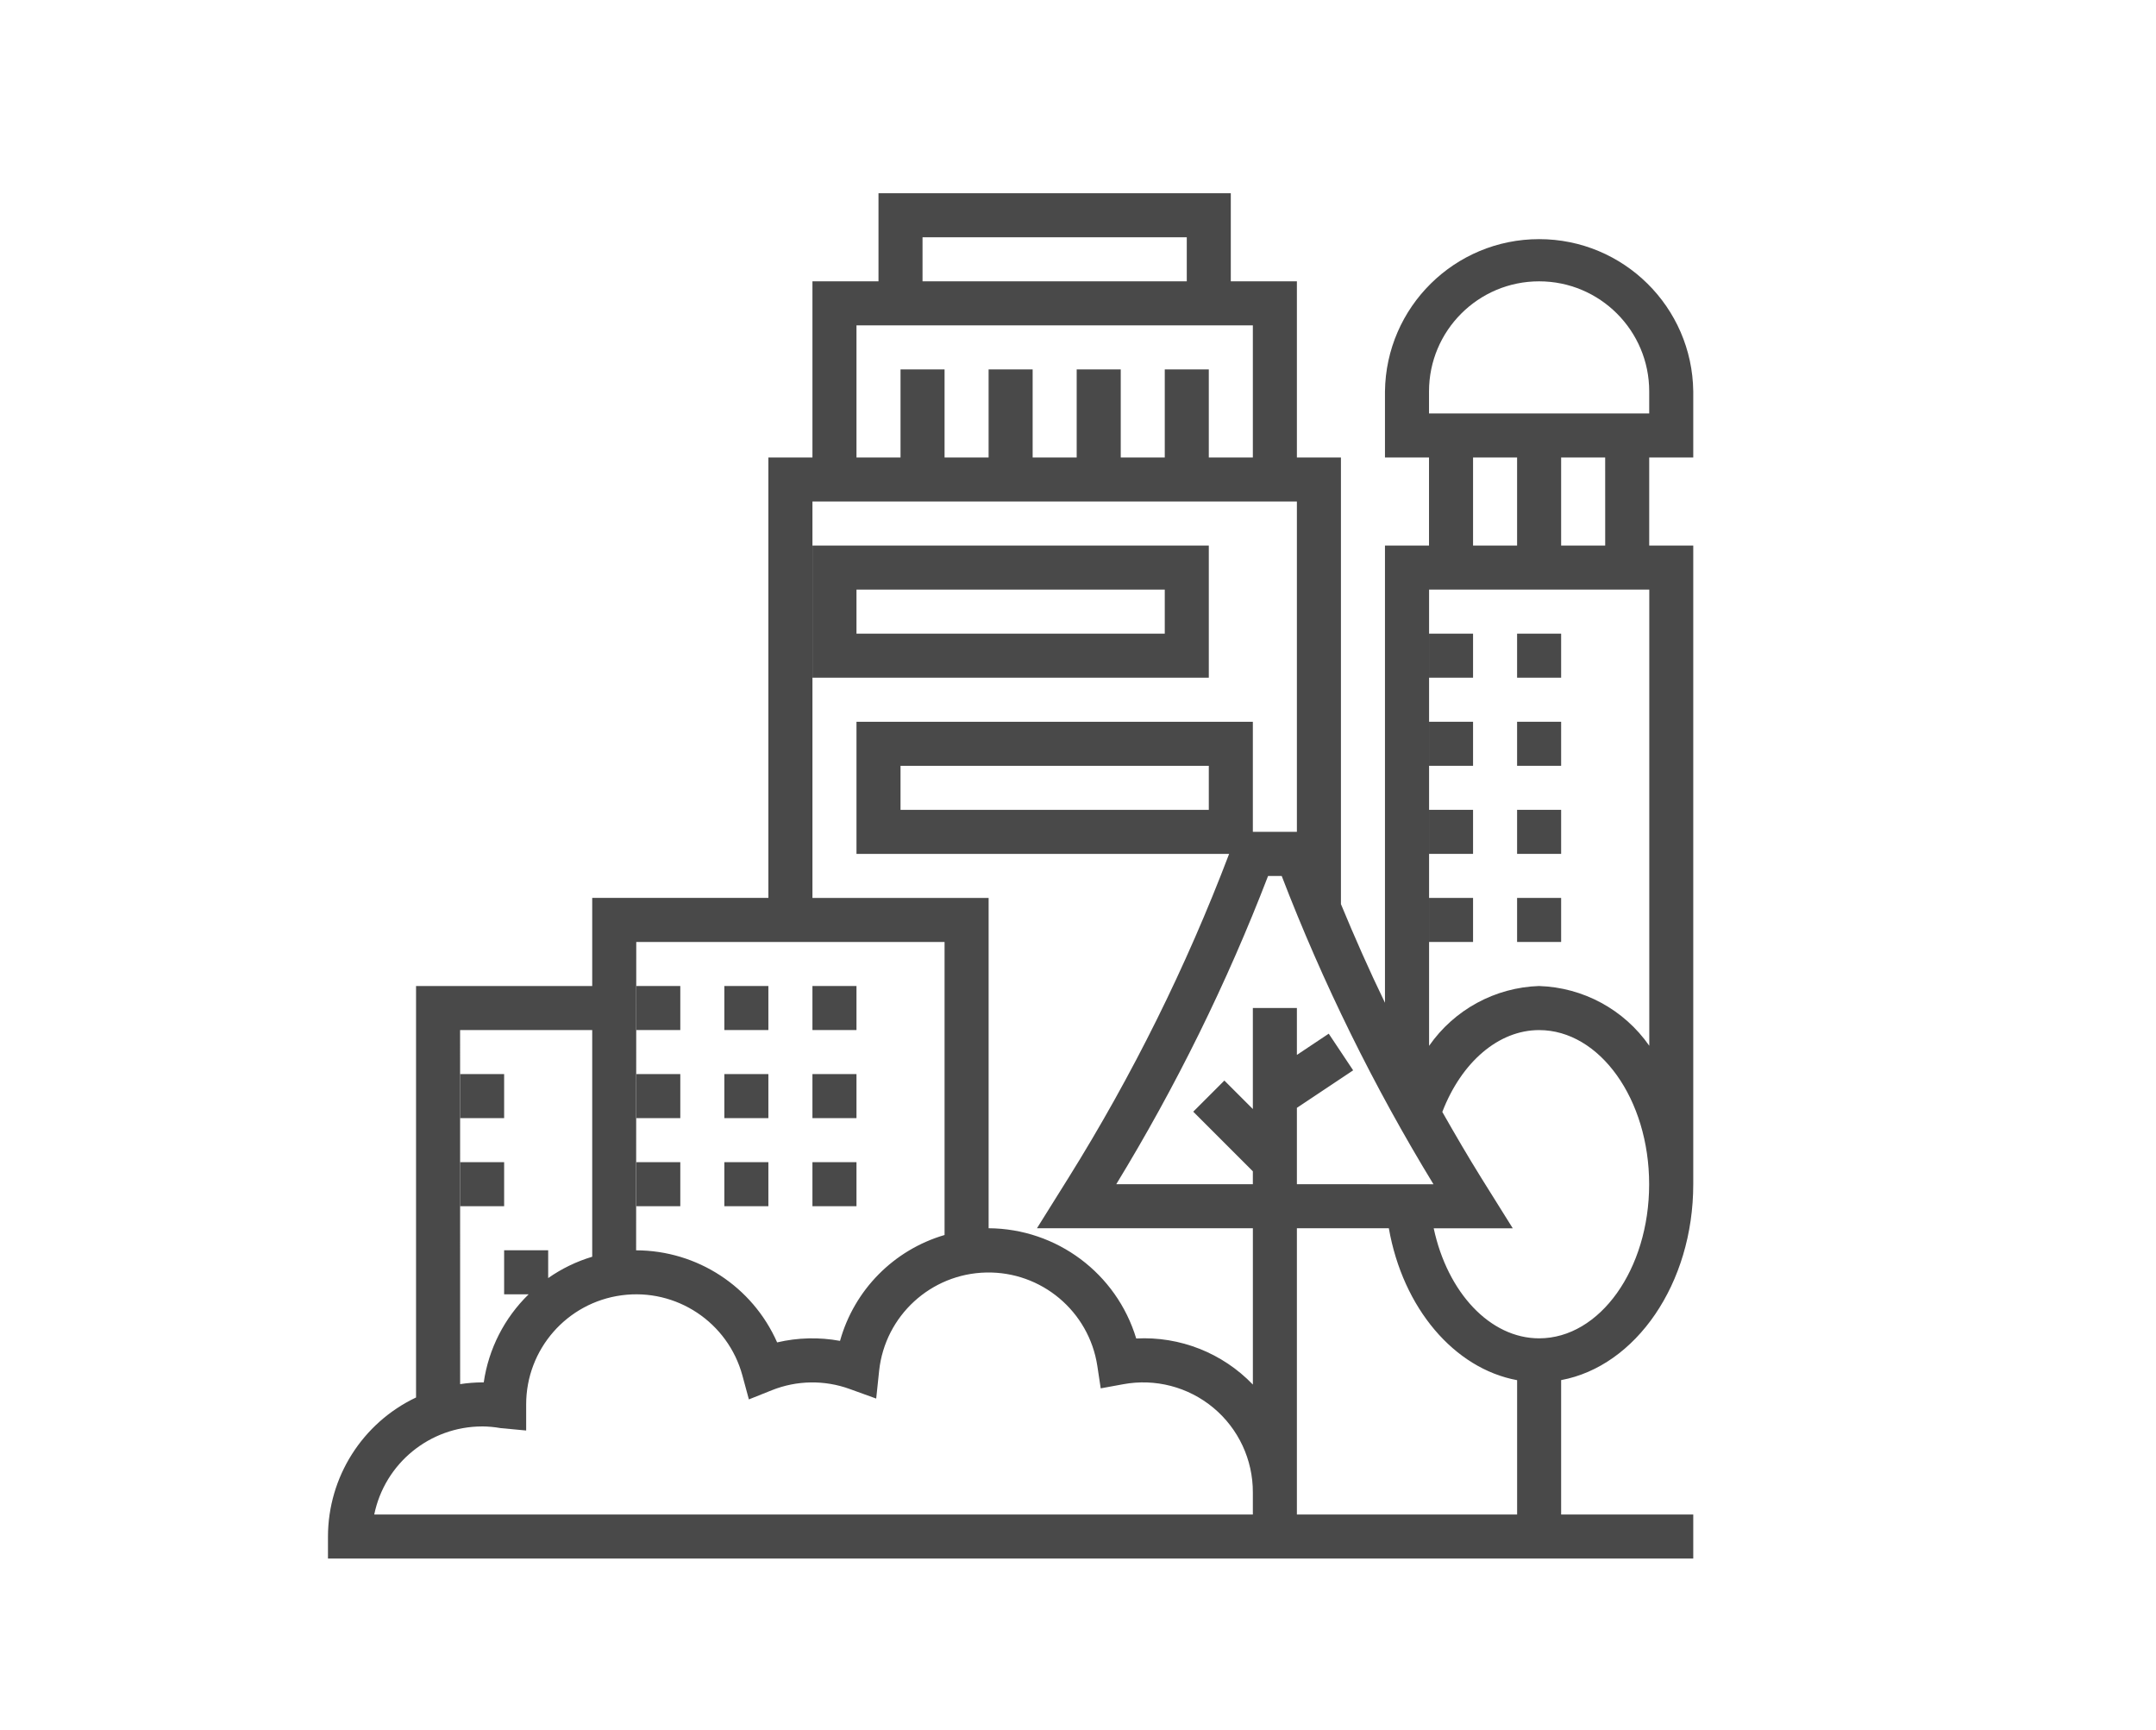
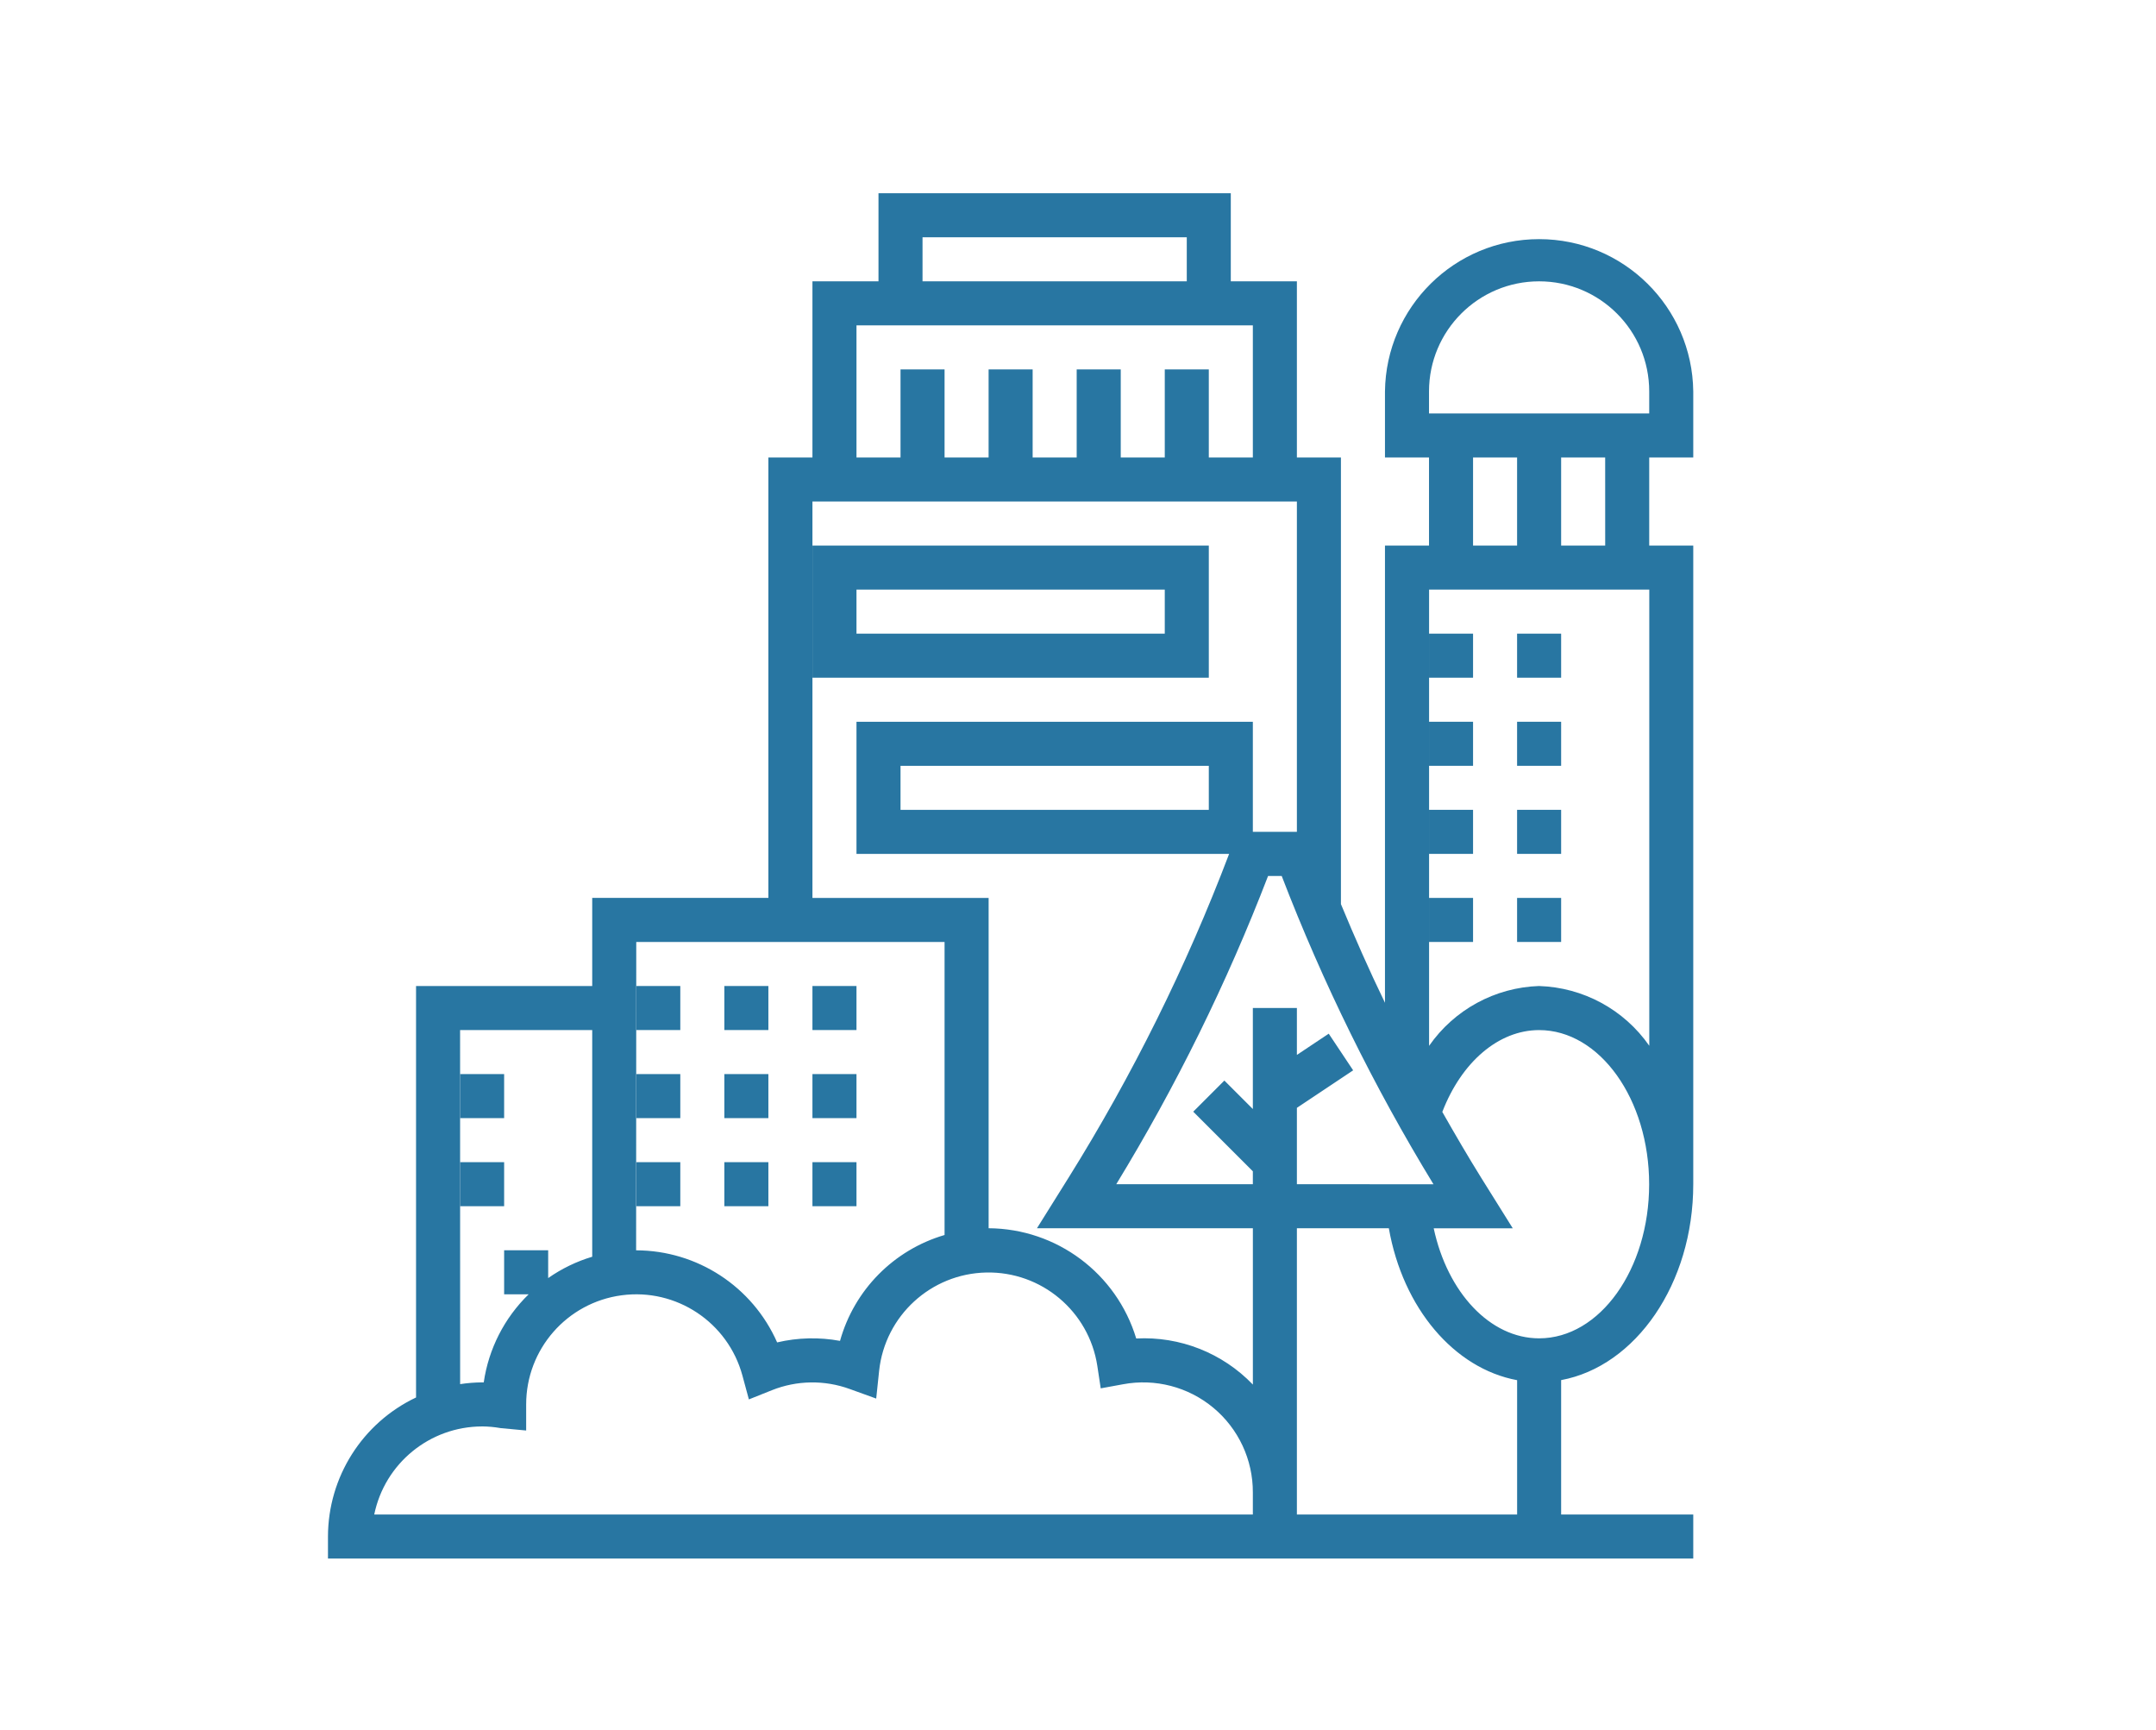
<svg xmlns="http://www.w3.org/2000/svg" width="96" height="77" viewBox="0 0 96 77">
  <defs>
-     <style>.a{fill:none;}.b{clip-path:url(#a);}.c{fill:#494949;}</style>
+     <style>
+       .a {
+         fill: none;
+       }
+ 
+       .b {
+         clip-path: url(#a);
+       }
+ 
+       .c {
+         fill: #2876A2;
+       }
+     </style>
    <clipPath id="a">
      <rect class="a" width="96" height="77" transform="translate(18162 3685)" />
    </clipPath>
  </defs>
  <g class="b" transform="translate(-18162 -3685)">
    <g transform="translate(18173.604 3692.604)">
      <path class="c" d="M21,37h1.961v1.961H21Z" transform="translate(-0.351 -0.701)" />
      <path class="c" d="M17,37h1.961v1.961H17Z" transform="translate(-0.273 -0.701)" />
      <path class="c" d="M25,37h1.961v1.961H25Z" transform="translate(-0.428 -0.701)" />
      <path class="c" d="M25,41h1.961v1.961H25Z" transform="translate(-0.428 -0.779)" />
      <path class="c" d="M21,41h1.961v1.961H21Z" transform="translate(-0.351 -0.779)" />
      <path class="c" d="M17,41h1.961v1.961H17Z" transform="translate(-0.273 -0.779)" />
      <path class="c" d="M25,45h1.961v1.961H25Z" transform="translate(-0.428 -0.857)" />
      <path class="c" d="M21,45h1.961v1.961H21Z" transform="translate(-0.351 -0.857)" />
      <path class="c" d="M17,45h1.961v1.961H17Z" transform="translate(-0.273 -0.857)" />
      <path class="c" d="M9,41h1.961v1.961H9Z" transform="translate(-0.117 -0.779)" />
      <path class="c" d="M9,45h1.961v1.961H9Z" transform="translate(-0.117 -0.857)" />
      <path class="c" d="M42.649,17H25v5.883H42.649Zm-1.961,3.922H26.961V18.961H40.688Z" transform="translate(-0.428 -0.312)" />
      <path class="c" d="M53,21h1.961v1.961H53Z" transform="translate(-0.974 -0.39)" />
      <path class="c" d="M57,21h1.961v1.961H57Z" transform="translate(-1.052 -0.39)" />
      <path class="c" d="M57,25h1.961v1.961H57Z" transform="translate(-1.052 -0.467)" />
      <path class="c" d="M53,25h1.961v1.961H53Z" transform="translate(-0.974 -0.467)" />
      <path class="c" d="M53,29h1.961v1.961H53Z" transform="translate(-0.974 -0.545)" />
      <path class="c" d="M57,29h1.961v1.961H57Z" transform="translate(-1.052 -0.545)" />
      <path class="c" d="M57,33h1.961v1.961H57Z" transform="translate(-1.052 -0.623)" />
      <path class="c" d="M53,33h1.961v1.961H53Z" transform="translate(-0.974 -0.623)" />
      <path class="c" d="M61.792,12.766V9.825a6.864,6.864,0,0,0-13.727,0v2.942h1.961v3.922H48.065V37.046c-.7-1.444-1.347-2.911-1.961-4.393V12.766H44.143V4.922H41.2V1H25.513V4.922H22.572v7.844H20.61v19.61H12.766V36.3H4.922V54.62A6.866,6.866,0,0,0,1,60.812v.981H61.792V59.831H55.909V53.847c3.32-.615,5.883-4.287,5.883-8.724V16.688H59.831V12.766ZM50.026,9.825a4.9,4.9,0,1,1,9.805,0v.981H50.026Zm1.961,2.942h1.961v3.922H51.987ZM44.143,45.124v-3.4l2.505-1.67-1.087-1.632-1.418.945v-2.09H42.182v4.5l-1.268-1.268-1.386,1.386,2.654,2.654v.575H36.1A84.915,84.915,0,0,0,42.86,31.4h.607a84.833,84.833,0,0,0,6.758,13.727ZM27.474,2.961H39.24V4.922H27.474ZM24.533,6.883H42.182v5.883H40.221V8.844H38.26v3.922H36.3V8.844H34.338v3.922H32.377V8.844H30.416v3.922H28.455V8.844H26.494v3.922H24.533Zm-1.961,7.844H44.143V29.435H42.182v-4.9H24.533v5.883H41.125A82.83,82.83,0,0,1,33.97,44.844l-1.4,2.24h9.613v6.962a6.709,6.709,0,0,0-5.194-2.052,6.909,6.909,0,0,0-6.572-4.909V32.377H22.572ZM40.221,26.494v1.961H26.494V26.494ZM14.727,34.338H28.455V47.386A6.825,6.825,0,0,0,23.8,52.1a6.823,6.823,0,0,0-2.8.068,6.877,6.877,0,0,0-6.279-4.1ZM6.883,38.26h5.883V48.354a6.821,6.821,0,0,0-1.961.95V48.065H8.844v1.961H9.936a6.843,6.843,0,0,0-2,3.922h-.07a6.889,6.889,0,0,0-.981.078Zm.981,17.649a4.922,4.922,0,0,1,.821.075l1.14.107V54.929a4.9,4.9,0,0,1,9.629-1.285l.288,1.062,1.021-.408a4.863,4.863,0,0,1,3.472-.054l1.176.425.131-1.243a4.9,4.9,0,0,1,9.715-.212l.151,1,.994-.182a4.882,4.882,0,0,1,5.78,4.819v.981H3.06a4.91,4.91,0,0,1,4.8-3.922Zm36.279,3.922V47.085h4.094c.625,3.56,2.912,6.247,5.712,6.765v5.982Zm10.786-7.844c-2.188,0-4.083-2.045-4.694-4.9h3.52l-1.4-2.24c-.6-.965-1.174-1.95-1.737-2.941.855-2.221,2.506-3.644,4.31-3.644,2.7,0,4.9,3.08,4.9,6.864S57.632,51.987,54.929,51.987Zm0-15.688a6.217,6.217,0,0,0-4.9,2.665V18.649h9.805V38.96A6.214,6.214,0,0,0,54.929,36.3Zm2.942-19.61H55.909V12.766H57.87Z" transform="translate(2)" />
    </g>
  </g>
</svg>
